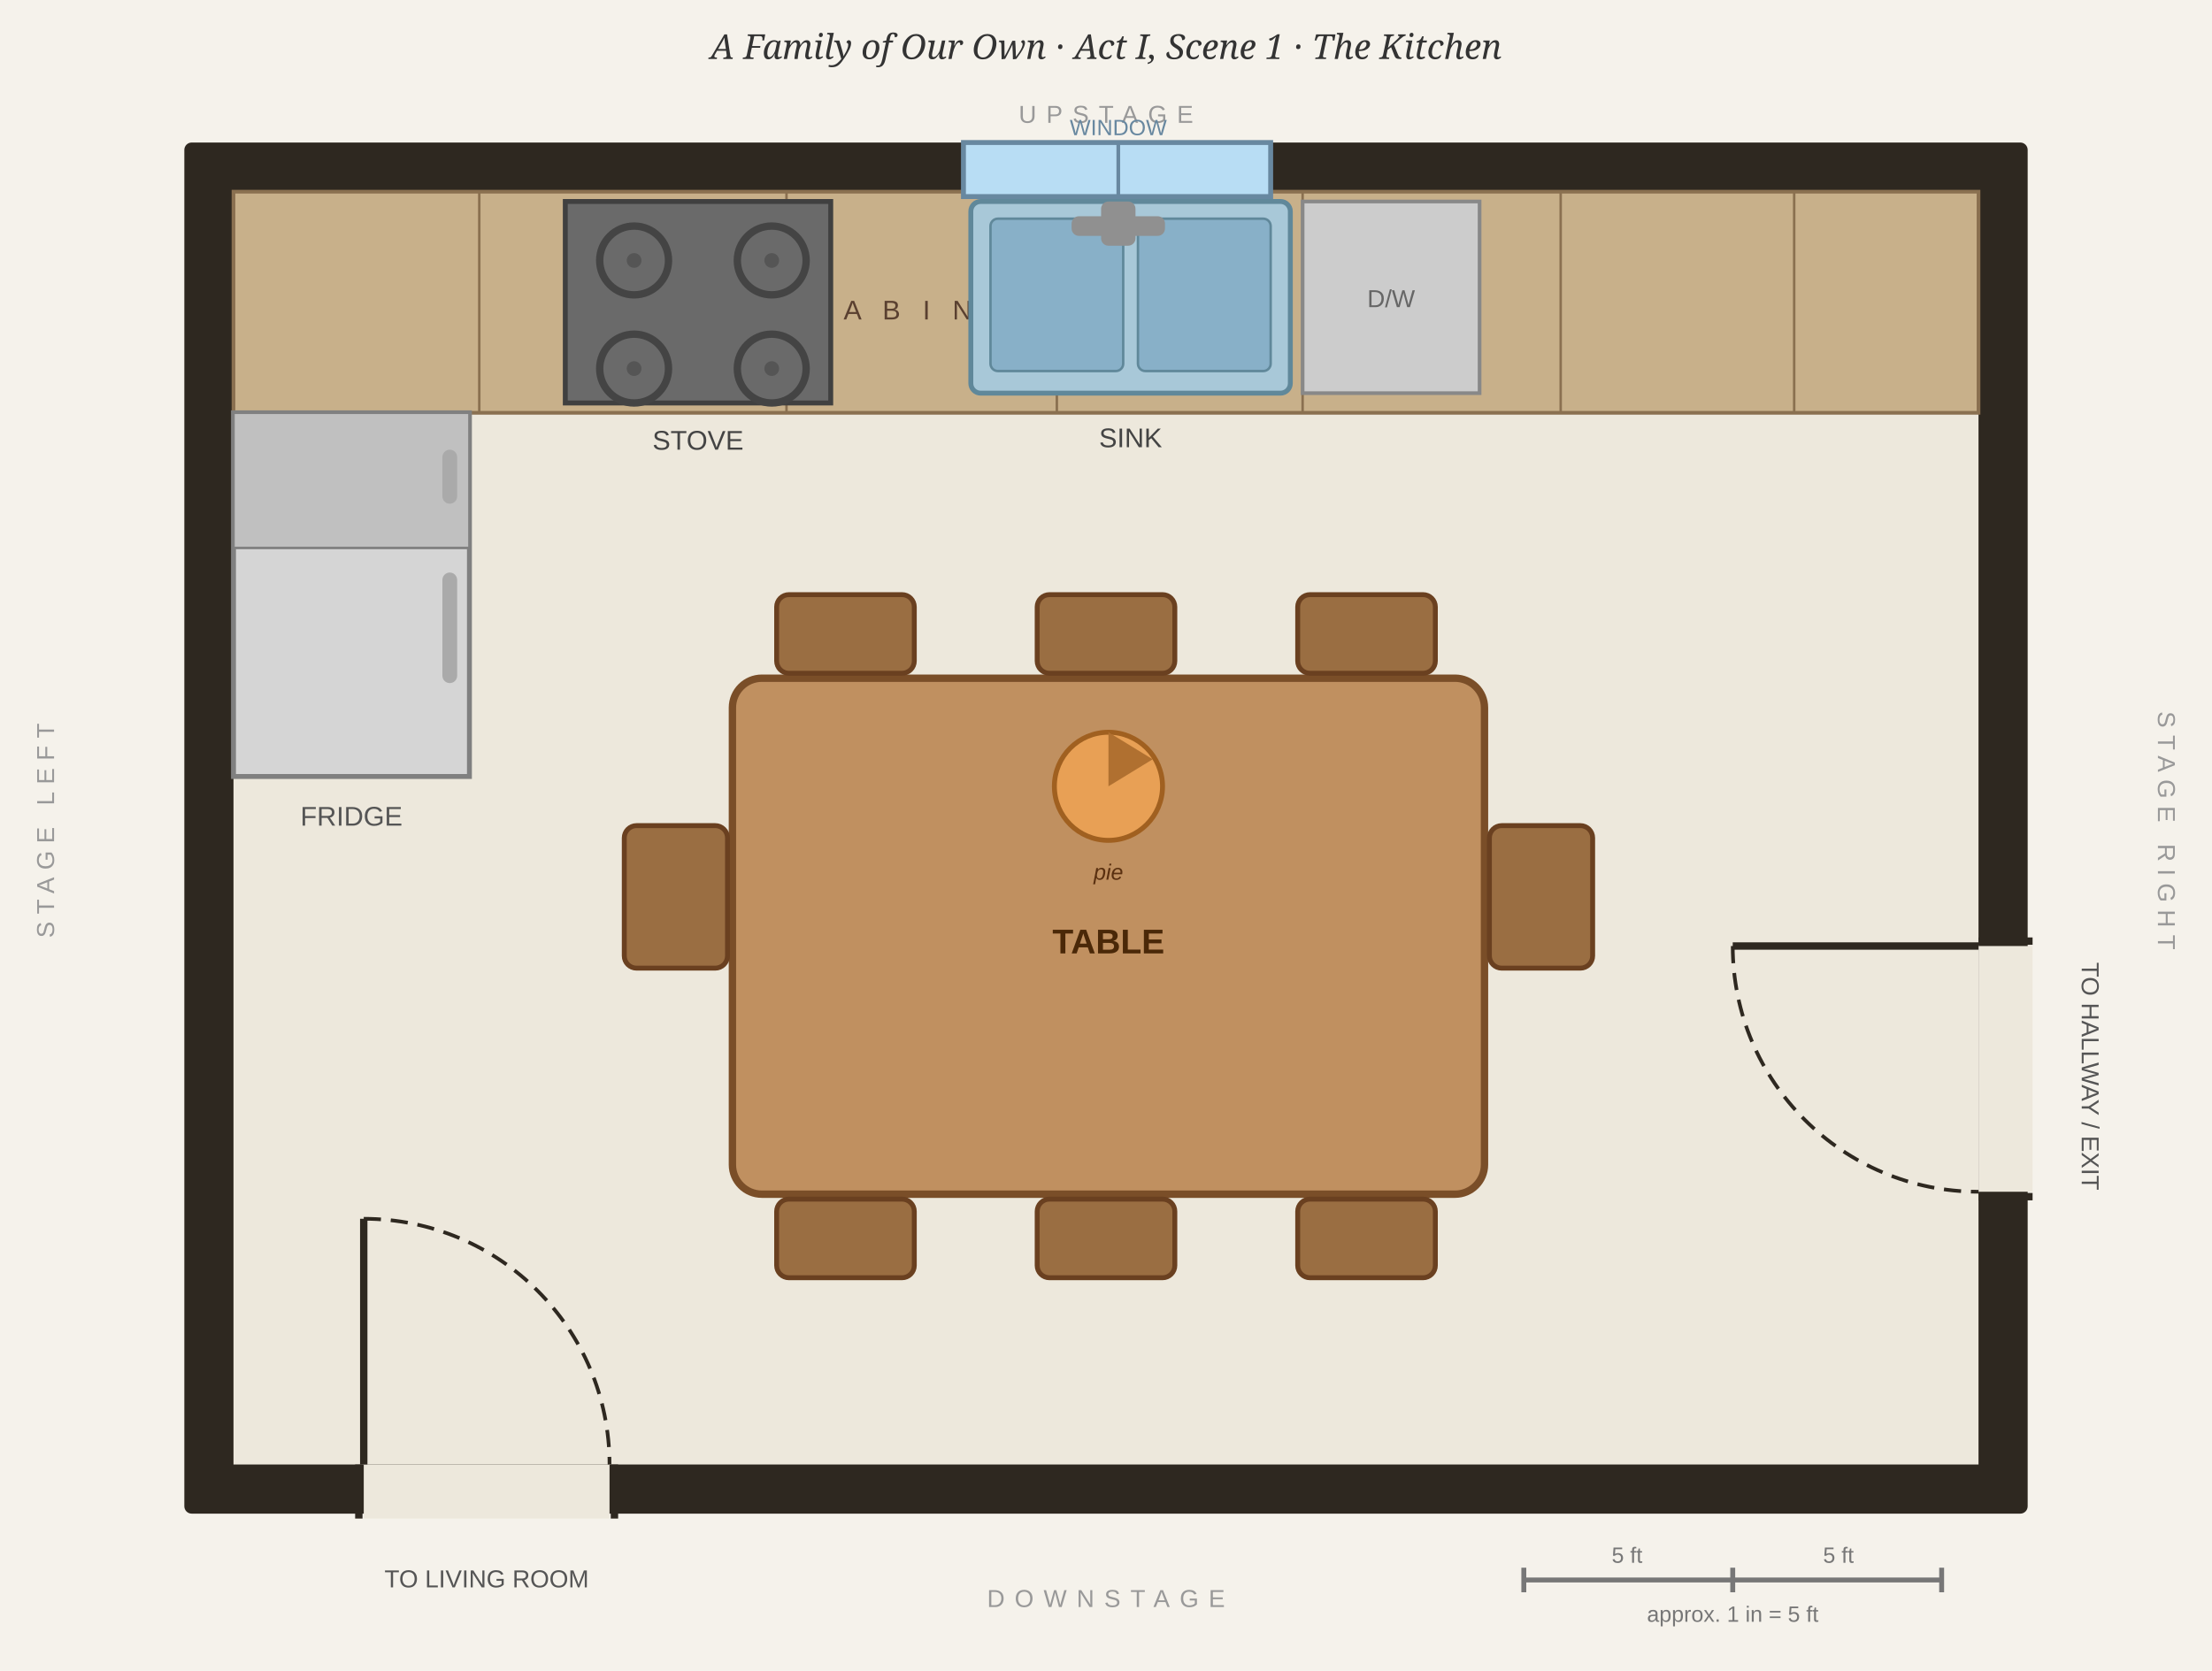
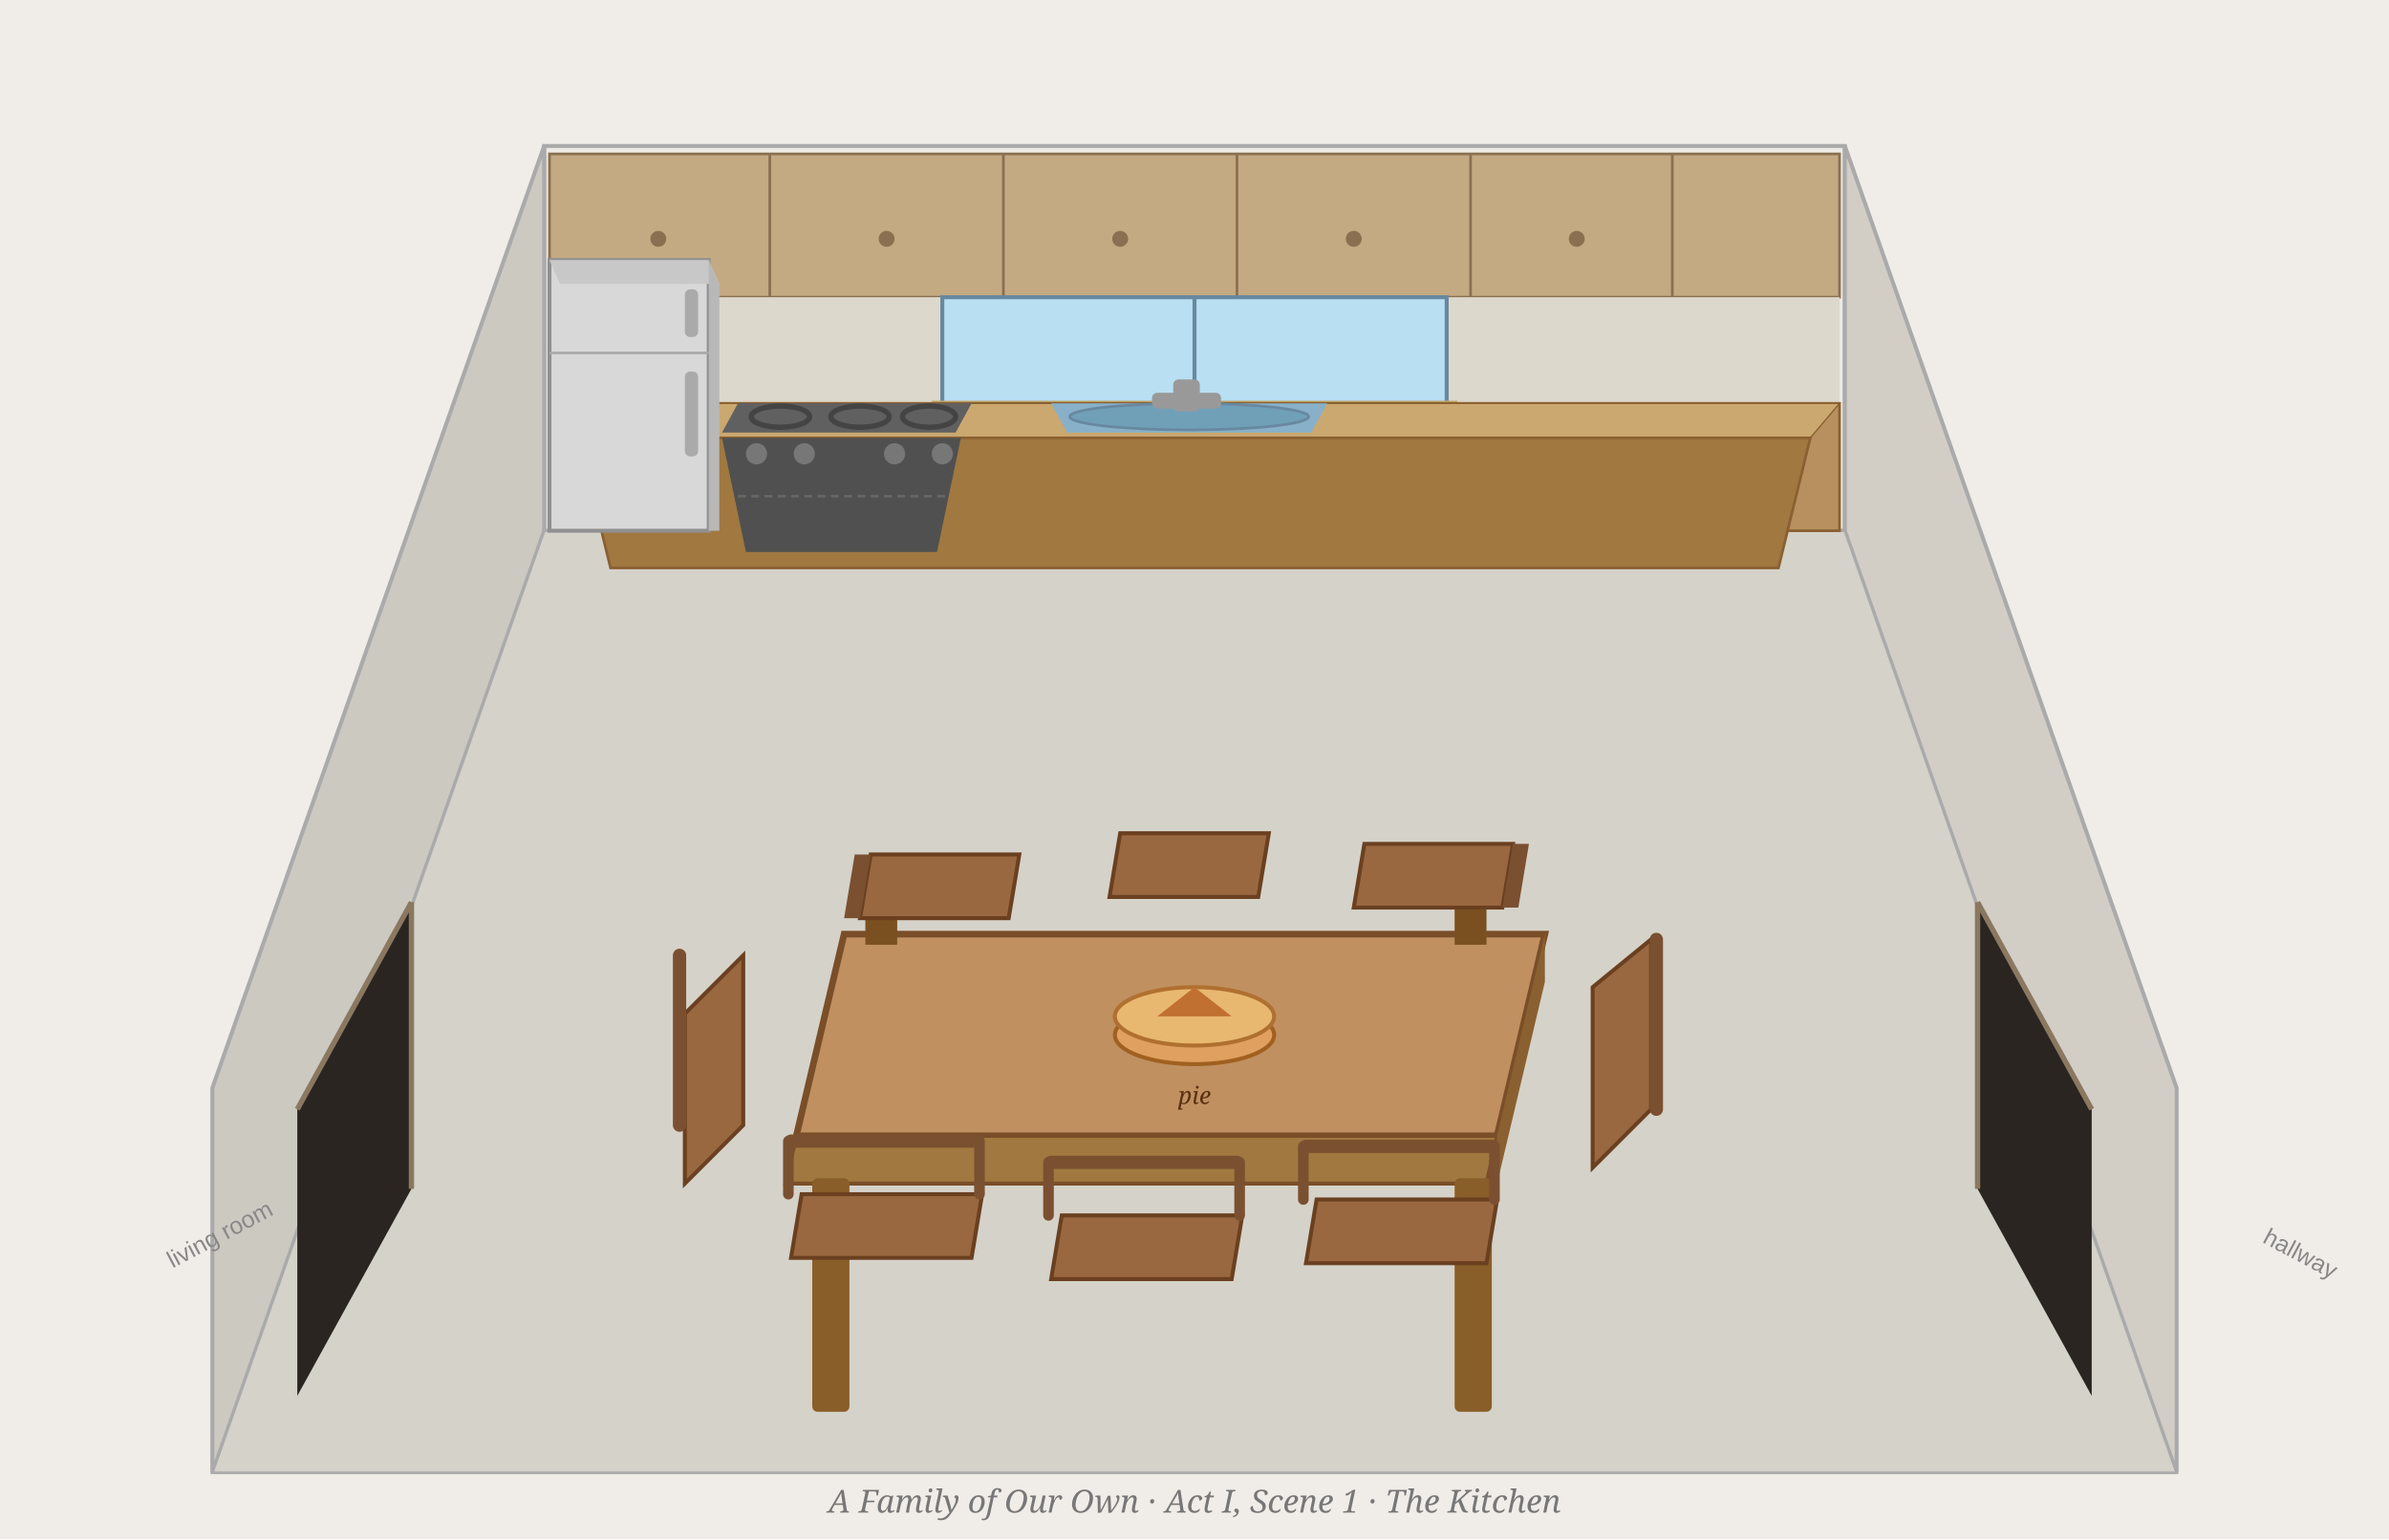
- <svg xmlns="http://www.w3.org/2000/svg" width="900" height="680" viewBox="0 0 900 680">
-   <rect width="900" height="680" fill="#f5f2eb" />
-   <text x="450" y="24" text-anchor="middle" font-family="Georgia,serif" font-size="14" font-style="italic" fill="#333">
+ <svg xmlns="http://www.w3.org/2000/svg" width="900" height="580" viewBox="0 0 900 580">
+   <rect width="900" height="580" fill="#f0ede8" />
+   <polygon points="205,55 695,55 695,200 205,200" fill="#edeae4" stroke="#aaa" stroke-width="1.5" />
+   <polygon points="80,555 205,200 205,55 80,410" fill="#ccc9c1" stroke="#aaa" stroke-width="1.5" />
+   <polygon points="820,555 695,200 695,55 820,410" fill="#d2cec6" stroke="#aaa" stroke-width="1.5" />
+   <polygon points="80,555 820,555 695,200 205,200" fill="#d5d2c9" stroke="#aaa" stroke-width="1" />
+   <rect x="207" y="58" width="486" height="54" fill="#c4aa82" stroke="#8a7050" stroke-width="1" />
+   <line x1="290" y1="58" x2="290" y2="112" stroke="#8a7050" stroke-width="1" />
+   <line x1="378" y1="58" x2="378" y2="112" stroke="#8a7050" stroke-width="1" />
+   <line x1="466" y1="58" x2="466" y2="112" stroke="#8a7050" stroke-width="1" />
+   <line x1="554" y1="58" x2="554" y2="112" stroke="#8a7050" stroke-width="1" />
+   <line x1="630" y1="58" x2="630" y2="112" stroke="#8a7050" stroke-width="1" />
+   <circle cx="248" cy="90" r="3" fill="#8a7050" />
+   <circle cx="334" cy="90" r="3" fill="#8a7050" />
+   <circle cx="422" cy="90" r="3" fill="#8a7050" />
+   <circle cx="510" cy="90" r="3" fill="#8a7050" />
+   <circle cx="594" cy="90" r="3" fill="#8a7050" />
+   <rect x="207" y="112" width="148" height="40" fill="#ddd8cc" />
+   <rect x="545" y="112" width="148" height="40" fill="#ddd8cc" />
+   <rect x="355" y="112" width="190" height="40" fill="#b8dff2" stroke="#6888a0" stroke-width="1.5" />
+   <line x1="450" y1="112" x2="450" y2="152" stroke="#6888a0" stroke-width="1.5" />
+   <rect x="351" y="151" width="198" height="5" fill="#c0a870" />
+   <rect x="207" y="152" width="486" height="48" fill="#b89060" stroke="#8a6030" stroke-width="1" />
+   <rect x="218" y="165" width="42" height="12" rx="2" fill="none" stroke="#8a6030" stroke-width="1" />
+   <rect x="272" y="165" width="42" height="12" rx="2" fill="none" stroke="#8a6030" stroke-width="1" />
+   <rect x="425" y="165" width="32" height="10" rx="1" fill="none" stroke="#8a6030" stroke-width="1" />
+   <rect x="465" y="165" width="32" height="10" rx="1" fill="none" stroke="#8a6030" stroke-width="1" />
+   <rect x="556" y="165" width="42" height="12" rx="2" fill="none" stroke="#8a6030" stroke-width="1" />
+   <rect x="610" y="165" width="42" height="12" rx="2" fill="none" stroke="#8a6030" stroke-width="1" />
+   <polygon points="207,152 693,152 682,165 218,165" fill="#caa870" stroke="#8a6030" stroke-width="0.5" />
+   <polygon points="218,165 682,165 670,214 230,214" fill="#a07840" stroke="#8a6030" stroke-width="1" />
+   <rect x="207" y="98" width="60" height="102" fill="#d8d8d8" stroke="#909090" stroke-width="1.5" />
+   <line x1="207" y1="133" x2="267" y2="133" stroke="#aaa" stroke-width="1" />
+   <rect x="258" y="109" width="5" height="18" fill="#aaa" rx="2" />
+   <rect x="258" y="140" width="5" height="32" fill="#aaa" rx="2" />
+   <polygon points="207,98 267,98 271,107 211,107" fill="#c8c8c8" />
+   <polygon points="267,98 271,107 271,200 267,200" fill="#b8b8b8" />
+   <polygon points="278,152 366,152 360,163 272,163" fill="#606060" />
+   <ellipse cx="294" cy="157" rx="11" ry="4" fill="none" stroke="#444" stroke-width="2" />
+   <ellipse cx="324" cy="157" rx="11" ry="4" fill="none" stroke="#444" stroke-width="2" />
+   <ellipse cx="350" cy="157" rx="10" ry="4" fill="none" stroke="#444" stroke-width="2" />
+   <polygon points="272,165 362,165 353,208 281,208" fill="#505050" />
+   <circle cx="285" cy="171" r="4" fill="#777" />
+   <circle cx="303" cy="171" r="4" fill="#777" />
+   <circle cx="337" cy="171" r="4" fill="#777" />
+   <circle cx="355" cy="171" r="4" fill="#777" />
+   <line x1="278" y1="187" x2="357" y2="187" stroke="#666" stroke-width="1" stroke-dasharray="3,2" />
+   <polygon points="396,152 500,152 494,163 402,163" fill="#88b0c8" />
+   <ellipse cx="448" cy="157" rx="45" ry="5" fill="#70a0b8" stroke="#6888a0" stroke-width="1" />
+   <rect x="442" y="143" width="10" height="12" fill="#999" rx="2" />
+   <rect x="434" y="148" width="26" height="6" fill="#999" rx="2" />
+   <polygon points="112,418 155,340 155,448 112,526" fill="#2a2520" />
+   <line x1="155" y1="340" x2="155" y2="448" stroke="#8a7860" stroke-width="2" />
+   <line x1="112" y1="418" x2="155" y2="340" stroke="#8a7860" stroke-width="2" />
+   <text x="65" y="478" font-family="Arial,sans-serif" font-size="9" fill="#888" transform="rotate(-28 65 478)">living room</text>
+   <polygon points="788,418 745,340 745,448 788,526" fill="#2a2520" />
+   <line x1="745" y1="340" x2="745" y2="448" stroke="#8a7860" stroke-width="2" />
+   <line x1="788" y1="418" x2="745" y2="340" stroke="#8a7860" stroke-width="2" />
+   <text x="852" y="468" font-family="Arial,sans-serif" font-size="9" fill="#888" transform="rotate(28 852 468)">hallway</text>
+   <polygon points="318,352 582,352 564,428 300,428" fill="#c09060" stroke="#7a4e28" stroke-width="2.5" />
+   <polygon points="300,428 564,428 560,446 296,446" fill="#a07840" stroke="#7a4e28" stroke-width="1.5" />
+   <polygon points="564,428 582,352 582,370 564,446" fill="#8a6030" />
+   <rect x="306" y="444" width="14" height="88" fill="#8a5e28" rx="2" />
+   <rect x="548" y="444" width="14" height="88" fill="#8a5e28" rx="2" />
+   <rect x="326" y="340" width="12" height="16" fill="#7a5020" />
+   <rect x="548" y="340" width="12" height="16" fill="#7a5020" />
+   <ellipse cx="450" cy="390" rx="30" ry="11" fill="#e0a060" stroke="#a06020" stroke-width="1.5" />
+   <ellipse cx="450" cy="383" rx="30" ry="11" fill="#e8b870" stroke="#b07030" stroke-width="1.5" />
+   <path d="M450,372 L464,383 L436,383 Z" fill="#c07030" />
+   <text x="450" y="416" text-anchor="middle" font-family="Georgia,serif" font-size="9" font-style="italic" fill="#5a3010">pie</text>
+   <polygon points="328,322 384,322 380,346 324,346" fill="#9a6840" stroke="#6a4020" stroke-width="1.5" />
+   <polygon points="322,322 328,322 324,346 318,346" fill="#7a5030" />
+   <polygon points="422,314 478,314 474,338 418,338" fill="#9a6840" stroke="#6a4020" stroke-width="1.5" />
+   <polygon points="514,318 570,318 566,342 510,342" fill="#9a6840" stroke="#6a4020" stroke-width="1.5" />
+   <polygon points="570,318 576,318 572,342 566,342" fill="#7a5030" />
+   <polygon points="302,450 370,450 366,474 298,474" fill="#9a6840" stroke="#6a4020" stroke-width="1.5" />
+   <line x1="298" y1="430" x2="368" y2="430" stroke="#7a5030" stroke-width="5" stroke-linecap="round" />
+   <line x1="297" y1="450" x2="297" y2="430" stroke="#7a5030" stroke-width="4" stroke-linecap="round" />
+   <line x1="369" y1="450" x2="369" y2="430" stroke="#7a5030" stroke-width="4" stroke-linecap="round" />
+   <polygon points="400,458 468,458 464,482 396,482" fill="#9a6840" stroke="#6a4020" stroke-width="1.5" />
+   <line x1="396" y1="438" x2="466" y2="438" stroke="#7a5030" stroke-width="5" stroke-linecap="round" />
+   <line x1="395" y1="458" x2="395" y2="438" stroke="#7a5030" stroke-width="4" stroke-linecap="round" />
+   <line x1="467" y1="458" x2="467" y2="438" stroke="#7a5030" stroke-width="4" stroke-linecap="round" />
+   <polygon points="496,452 564,452 560,476 492,476" fill="#9a6840" stroke="#6a4020" stroke-width="1.5" />
+   <line x1="492" y1="432" x2="562" y2="432" stroke="#7a5030" stroke-width="5" stroke-linecap="round" />
+   <line x1="491" y1="452" x2="491" y2="432" stroke="#7a5030" stroke-width="4" stroke-linecap="round" />
+   <line x1="563" y1="452" x2="563" y2="432" stroke="#7a5030" stroke-width="4" stroke-linecap="round" />
+   <polygon points="258,382 280,360 280,424 258,446" fill="#9a6840" stroke="#6a4020" stroke-width="1.5" />
+   <line x1="256" y1="360" x2="256" y2="424" stroke="#7a5030" stroke-width="5" stroke-linecap="round" />
+   <polygon points="600,372 622,354 622,418 600,440" fill="#9a6840" stroke="#6a4020" stroke-width="1.5" />
+   <line x1="624" y1="354" x2="624" y2="418" stroke="#7a5030" stroke-width="5" stroke-linecap="round" />
+   <text x="450" y="570" text-anchor="middle" font-family="Georgia,serif" font-size="12" font-style="italic" fill="#777">
    A Family of Our Own · Act I, Scene 1 · The Kitchen
  </text>
-   <text x="450" y="50" text-anchor="middle" font-family="Arial,sans-serif" font-size="10" fill="#999" letter-spacing="4">UPSTAGE</text>
-   <text x="450" y="654" text-anchor="middle" font-family="Arial,sans-serif" font-size="10" fill="#999" letter-spacing="4">DOWNSTAGE</text>
-   <text x="22" y="338" text-anchor="middle" font-family="Arial,sans-serif" font-size="10" fill="#999" letter-spacing="3" transform="rotate(-90 22 338)">STAGE LEFT</text>
-   <text x="878" y="338" text-anchor="middle" font-family="Arial,sans-serif" font-size="10" fill="#999" letter-spacing="3" transform="rotate(90 878 338)">STAGE RIGHT</text>
-   <rect x="75" y="58" width="750" height="558" fill="#2e2820" rx="3" />
-   <rect x="95" y="78" width="710" height="518" fill="#ede8dc" />
-   <rect x="95" y="78" width="710" height="90" fill="#c8b08a" stroke="#8a7050" stroke-width="1.5" />
-   <line x1="195" y1="78" x2="195" y2="168" stroke="#8a7050" stroke-width="1" />
-   <line x1="320" y1="78" x2="320" y2="168" stroke="#8a7050" stroke-width="1" />
-   <line x1="430" y1="78" x2="430" y2="168" stroke="#8a7050" stroke-width="1" />
-   <line x1="530" y1="78" x2="530" y2="168" stroke="#8a7050" stroke-width="1" />
-   <line x1="635" y1="78" x2="635" y2="168" stroke="#8a7050" stroke-width="1" />
-   <line x1="730" y1="78" x2="730" y2="168" stroke="#8a7050" stroke-width="1" />
-   <text x="450" y="130" text-anchor="middle" font-family="Arial,sans-serif" font-size="11" fill="#5a4030" letter-spacing="3">
-     C A B I N E T S  /  C O U N T E R
-   </text>
-   <rect x="95" y="168" width="96" height="148" fill="#d5d5d5" stroke="#808080" stroke-width="2" />
-   <rect x="95" y="168" width="96" height="55" fill="#c0c0c0" stroke="#808080" stroke-width="1" />
-   <rect x="180" y="183" width="6" height="22" fill="#aaa" rx="3" />
-   <rect x="180" y="233" width="6" height="45" fill="#aaa" rx="3" />
-   <text x="143" y="336" text-anchor="middle" font-family="Arial,sans-serif" font-size="11" fill="#555">FRIDGE</text>
-   <rect x="230" y="82" width="108" height="82" fill="#6a6a6a" stroke="#404040" stroke-width="2" />
-   <circle cx="258" cy="106" r="14" fill="none" stroke="#444" stroke-width="3" />
-   <circle cx="314" cy="106" r="14" fill="none" stroke="#444" stroke-width="3" />
-   <circle cx="258" cy="150" r="14" fill="none" stroke="#444" stroke-width="3" />
-   <circle cx="314" cy="150" r="14" fill="none" stroke="#444" stroke-width="3" />
-   <circle cx="258" cy="106" r="3" fill="#555" />
-   <circle cx="314" cy="106" r="3" fill="#555" />
-   <circle cx="258" cy="150" r="3" fill="#555" />
-   <circle cx="314" cy="150" r="3" fill="#555" />
-   <text x="284" y="183" text-anchor="middle" font-family="Arial,sans-serif" font-size="11" fill="#444">STOVE</text>
-   <rect x="392" y="58" width="125" height="22" fill="#b8ddf4" stroke="#6888a0" stroke-width="2" />
-   <line x1="455" y1="58" x2="455" y2="80" stroke="#6888a0" stroke-width="1.5" />
-   <text x="455" y="55" text-anchor="middle" font-family="Arial,sans-serif" font-size="9" fill="#6888a0">WINDOW</text>
-   <rect x="395" y="82" width="130" height="78" fill="#a8c8d8" stroke="#60889a" stroke-width="2" rx="4" />
-   <rect x="403" y="89" width="54" height="62" fill="#88b0c8" stroke="#60889a" stroke-width="1" rx="3" />
-   <rect x="463" y="89" width="54" height="62" fill="#88b0c8" stroke="#60889a" stroke-width="1" rx="3" />
-   <rect x="448" y="82" width="14" height="18" fill="#909090" rx="3" />
-   <rect x="436" y="88" width="38" height="8" fill="#909090" rx="3" />
-   <text x="460" y="182" text-anchor="middle" font-family="Arial,sans-serif" font-size="11" fill="#444">SINK</text>
-   <rect x="530" y="82" width="72" height="78" fill="#cccccc" stroke="#888" stroke-width="1.5" />
-   <text x="566" y="125" text-anchor="middle" font-family="Arial,sans-serif" font-size="10" fill="#666">D/W</text>
-   <rect x="298" y="276" width="306" height="210" fill="#c09060" stroke="#7a4e28" stroke-width="3" rx="12" />
-   <text x="451" y="388" text-anchor="middle" font-family="Arial,sans-serif" font-size="14" fill="#4a2808" font-weight="bold">TABLE</text>
-   <circle cx="451" cy="320" r="22" fill="#e8a055" stroke="#a06020" stroke-width="2" />
-   <path d="M451 298 L451 320 L469 309 Z" fill="#b07030" />
-   <text x="451" y="358" text-anchor="middle" font-family="Arial,sans-serif" font-size="9" font-style="italic" fill="#5a3010">pie</text>
-   <rect x="316" y="242" width="56" height="32" fill="#9a6e42" stroke="#6a4020" stroke-width="2" rx="5" />
-   <rect x="422" y="242" width="56" height="32" fill="#9a6e42" stroke="#6a4020" stroke-width="2" rx="5" />
-   <rect x="528" y="242" width="56" height="32" fill="#9a6e42" stroke="#6a4020" stroke-width="2" rx="5" />
-   <rect x="316" y="488" width="56" height="32" fill="#9a6e42" stroke="#6a4020" stroke-width="2" rx="5" />
-   <rect x="422" y="488" width="56" height="32" fill="#9a6e42" stroke="#6a4020" stroke-width="2" rx="5" />
-   <rect x="528" y="488" width="56" height="32" fill="#9a6e42" stroke="#6a4020" stroke-width="2" rx="5" />
-   <rect x="254" y="336" width="42" height="58" fill="#9a6e42" stroke="#6a4020" stroke-width="2" rx="5" />
-   <rect x="606" y="336" width="42" height="58" fill="#9a6e42" stroke="#6a4020" stroke-width="2" rx="5" />
-   <rect x="805" y="385" width="22" height="100" fill="#ede8dc" />
-   <line x1="805" y1="385" x2="705" y2="385" stroke="#2e2820" stroke-width="3" />
-   <path d="M705,385 A100,100 0 0,0 805,485" fill="none" stroke="#2e2820" stroke-width="1.5" stroke-dasharray="7,4" />
-   <line x1="805" y1="383" x2="827" y2="383" stroke="#2e2820" stroke-width="3" />
-   <line x1="805" y1="487" x2="827" y2="487" stroke="#2e2820" stroke-width="3" />
-   <text x="847" y="438" text-anchor="middle" font-family="Arial,sans-serif" font-size="10" fill="#555" transform="rotate(90 847 438)">TO HALLWAY / EXIT</text>
-   <rect x="148" y="596" width="100" height="22" fill="#ede8dc" />
-   <line x1="148" y1="596" x2="148" y2="496" stroke="#2e2820" stroke-width="3" />
-   <path d="M148,496 A100,100 0 0,1 248,596" fill="none" stroke="#2e2820" stroke-width="1.5" stroke-dasharray="7,4" />
-   <line x1="146" y1="596" x2="146" y2="618" stroke="#2e2820" stroke-width="3" />
-   <line x1="250" y1="596" x2="250" y2="618" stroke="#2e2820" stroke-width="3" />
-   <text x="198" y="646" text-anchor="middle" font-family="Arial,sans-serif" font-size="10" fill="#555">TO LIVING ROOM</text>
-   <line x1="620" y1="643" x2="790" y2="643" stroke="#777" stroke-width="2" />
-   <line x1="620" y1="638" x2="620" y2="648" stroke="#777" stroke-width="2" />
-   <line x1="705" y1="638" x2="705" y2="648" stroke="#777" stroke-width="2" />
-   <line x1="790" y1="638" x2="790" y2="648" stroke="#777" stroke-width="2" />
-   <text x="662" y="636" text-anchor="middle" font-family="Arial,sans-serif" font-size="9" fill="#777">5 ft</text>
-   <text x="748" y="636" text-anchor="middle" font-family="Arial,sans-serif" font-size="9" fill="#777">5 ft</text>
-   <text x="705" y="660" text-anchor="middle" font-family="Arial,sans-serif" font-size="9" fill="#777">approx. 1 in = 5 ft</text>
</svg>
